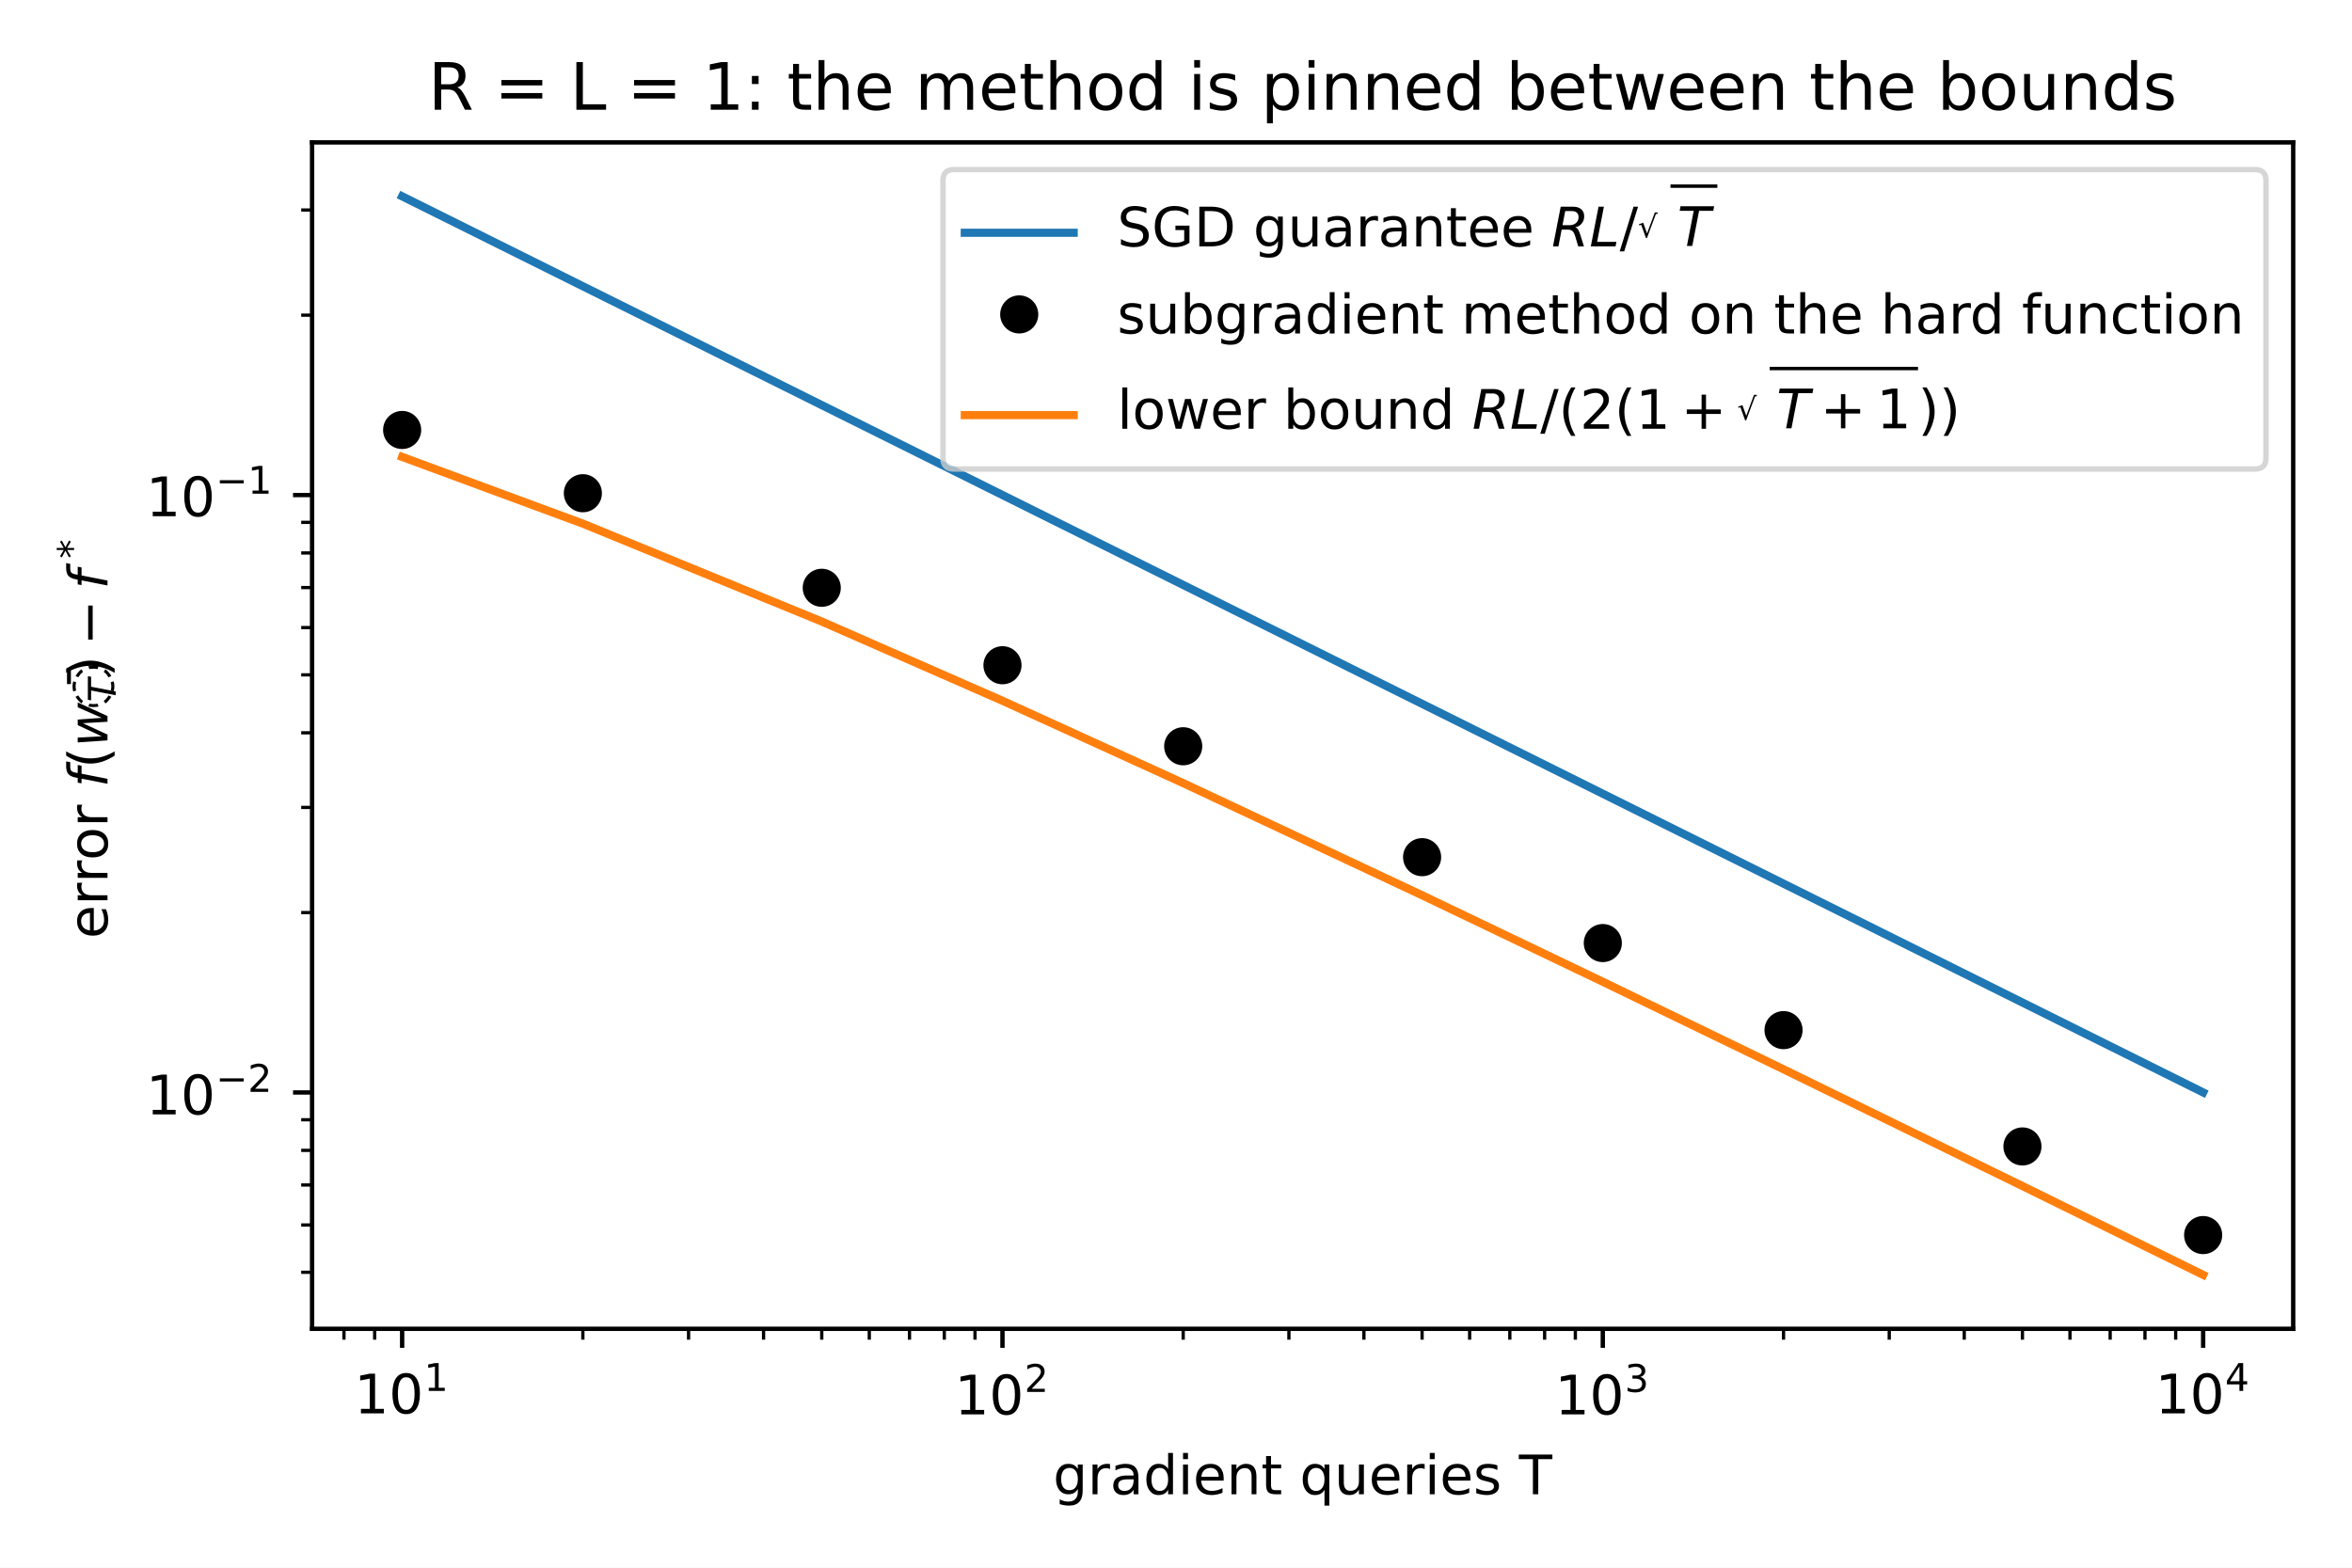
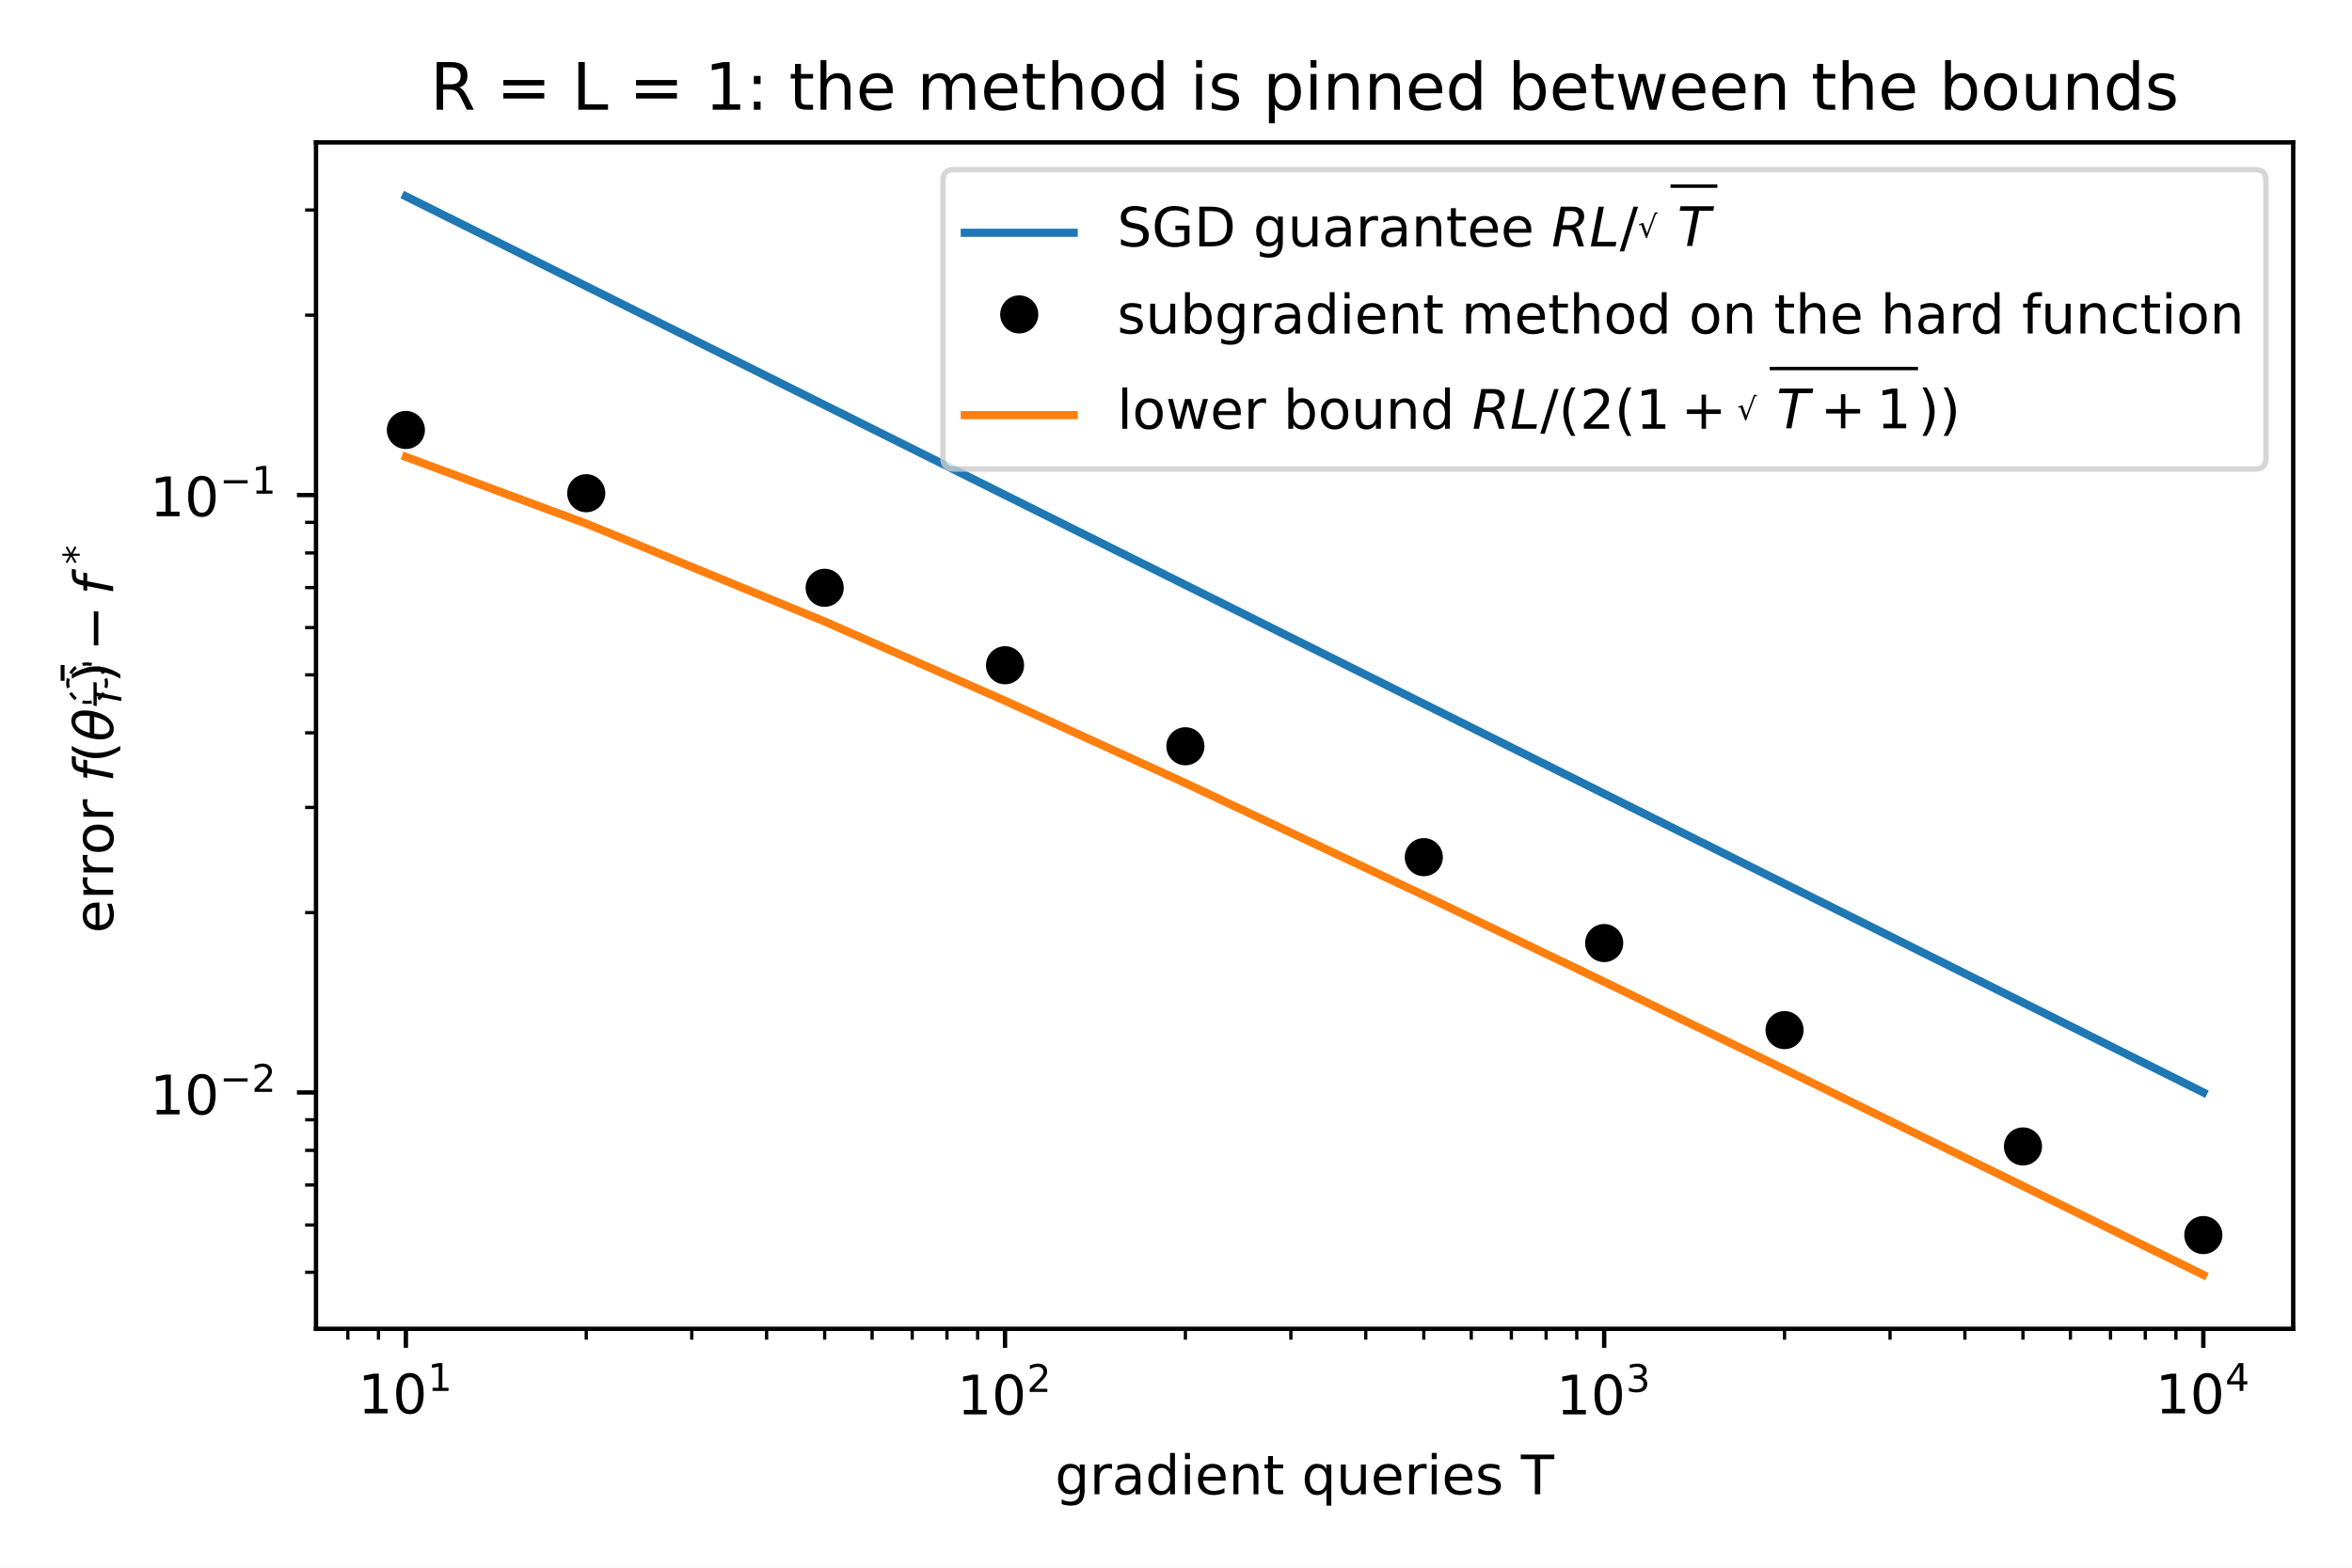
<svg xmlns="http://www.w3.org/2000/svg" xmlns:xlink="http://www.w3.org/1999/xlink" width="432pt" height="288pt" viewBox="0 0 432 288" version="1.1">
  <defs>
    <style type="text/css">*{stroke-linejoin: round; stroke-linecap: butt}</style>
  </defs>
  <g id="figure_1">
    <g id="patch_1">
      <path d="M 0 288  L 432 288  L 432 0  L 0 0  z " style="fill: #ffffff" />
    </g>
    <g id="axes_1">
      <g id="patch_2">
-         <path d="M 57.322 244.115  L 421.2 244.115  L 421.2 26.16  L 57.322 26.16  z " style="fill: #ffffff" />
+         <path d="M 58.042 244.115  L 421.2 244.115  L 421.2 26.16  L 58.042 26.16  z " style="fill: #ffffff" />
      </g>
      <g id="matplotlib.axis_1">
        <g id="xtick_1">
          <g id="line2d_1">
            <defs>
              <path id="m5288a0b979" d="M 0 0  L 0 3.5  " style="stroke: #000000; stroke-width: 0.8" />
            </defs>
            <g>
-               <use xlink:href="#m5288a0b979" x="73.862" y="244.115" style="stroke: #000000; stroke-width: 0.8" />
+               <use xlink:href="#m5288a0b979" x="74.55" y="244.115" style="stroke: #000000; stroke-width: 0.8" />
            </g>
          </g>
          <g id="text_1">
-             <g transform="translate(65.06224 260.4153)">
+             <g transform="translate(65.74951 260.4153)">
              <text>
                <tspan x="0" y="-0.762" style="font-size: 10px; font-family: 'DejaVu Sans'">1</tspan>
                <tspan x="6.362" y="-0.762" style="font-size: 10px; font-family: 'DejaVu Sans'">0</tspan>
                <tspan x="12.82" y="-4.892" style="font-size: 7px; font-family: 'DejaVu Sans'">1</tspan>
              </text>
            </g>
          </g>
        </g>
        <g id="xtick_2">
          <g id="line2d_2">
            <g>
-               <use xlink:href="#m5288a0b979" x="184.128" y="244.115" style="stroke: #000000; stroke-width: 0.8" />
+               <use xlink:href="#m5288a0b979" x="184.597" y="244.115" style="stroke: #000000; stroke-width: 0.8" />
            </g>
          </g>
          <g id="text_2">
-             <g transform="translate(175.3282 260.5153)">
+             <g transform="translate(175.7973 260.5153)">
              <text>
                <tspan x="0" y="-0.675" style="font-size: 10px; font-family: 'DejaVu Sans'">1</tspan>
                <tspan x="6.362" y="-0.675" style="font-size: 10px; font-family: 'DejaVu Sans'">0</tspan>
                <tspan x="12.82" y="-4.805" style="font-size: 7px; font-family: 'DejaVu Sans'">2</tspan>
              </text>
            </g>
          </g>
        </g>
        <g id="xtick_3">
          <g id="line2d_3">
            <g>
-               <use xlink:href="#m5288a0b979" x="294.394" y="244.115" style="stroke: #000000; stroke-width: 0.8" />
+               <use xlink:href="#m5288a0b979" x="294.645" y="244.115" style="stroke: #000000; stroke-width: 0.8" />
            </g>
          </g>
          <g id="text_3">
-             <g transform="translate(285.5942 260.5153)">
+             <g transform="translate(285.8451 260.5153)">
              <text>
                <tspan x="0" y="-0.675" style="font-size: 10px; font-family: 'DejaVu Sans'">1</tspan>
                <tspan x="6.362" y="-0.675" style="font-size: 10px; font-family: 'DejaVu Sans'">0</tspan>
                <tspan x="12.82" y="-4.805" style="font-size: 7px; font-family: 'DejaVu Sans'">3</tspan>
              </text>
            </g>
          </g>
        </g>
        <g id="xtick_4">
          <g id="line2d_4">
            <g>
-               <use xlink:href="#m5288a0b979" x="404.66" y="244.115" style="stroke: #000000; stroke-width: 0.8" />
+               <use xlink:href="#m5288a0b979" x="404.693" y="244.115" style="stroke: #000000; stroke-width: 0.8" />
            </g>
          </g>
          <g id="text_4">
-             <g transform="translate(395.8601 260.4153)">
+             <g transform="translate(395.8928 260.4153)">
              <text>
                <tspan x="0" y="-0.762" style="font-size: 10px; font-family: 'DejaVu Sans'">1</tspan>
                <tspan x="6.362" y="-0.762" style="font-size: 10px; font-family: 'DejaVu Sans'">0</tspan>
                <tspan x="12.82" y="-4.892" style="font-size: 7px; font-family: 'DejaVu Sans'">4</tspan>
              </text>
            </g>
          </g>
        </g>
        <g id="xtick_5">
          <g id="line2d_5">
            <defs>
              <path id="m8b709b4fbf" d="M 0 0  L 0 2  " style="stroke: #000000; stroke-width: 0.6" />
            </defs>
            <g>
-               <use xlink:href="#m8b709b4fbf" x="63.176" y="244.115" style="stroke: #000000; stroke-width: 0.6" />
+               <use xlink:href="#m8b709b4fbf" x="63.885" y="244.115" style="stroke: #000000; stroke-width: 0.6" />
            </g>
          </g>
        </g>
        <g id="xtick_6">
          <g id="line2d_6">
            <g>
-               <use xlink:href="#m8b709b4fbf" x="68.817" y="244.115" style="stroke: #000000; stroke-width: 0.6" />
+               <use xlink:href="#m8b709b4fbf" x="69.514" y="244.115" style="stroke: #000000; stroke-width: 0.6" />
            </g>
          </g>
        </g>
        <g id="xtick_7">
          <g id="line2d_7">
            <g>
-               <use xlink:href="#m8b709b4fbf" x="107.056" y="244.115" style="stroke: #000000; stroke-width: 0.6" />
+               <use xlink:href="#m8b709b4fbf" x="107.677" y="244.115" style="stroke: #000000; stroke-width: 0.6" />
            </g>
          </g>
        </g>
        <g id="xtick_8">
          <g id="line2d_8">
            <g>
-               <use xlink:href="#m8b709b4fbf" x="126.472" y="244.115" style="stroke: #000000; stroke-width: 0.6" />
+               <use xlink:href="#m8b709b4fbf" x="127.056" y="244.115" style="stroke: #000000; stroke-width: 0.6" />
            </g>
          </g>
        </g>
        <g id="xtick_9">
          <g id="line2d_9">
            <g>
-               <use xlink:href="#m8b709b4fbf" x="140.249" y="244.115" style="stroke: #000000; stroke-width: 0.6" />
+               <use xlink:href="#m8b709b4fbf" x="140.805" y="244.115" style="stroke: #000000; stroke-width: 0.6" />
            </g>
          </g>
        </g>
        <g id="xtick_10">
          <g id="line2d_10">
            <g>
-               <use xlink:href="#m8b709b4fbf" x="150.935" y="244.115" style="stroke: #000000; stroke-width: 0.6" />
+               <use xlink:href="#m8b709b4fbf" x="151.47" y="244.115" style="stroke: #000000; stroke-width: 0.6" />
            </g>
          </g>
        </g>
        <g id="xtick_11">
          <g id="line2d_11">
            <g>
-               <use xlink:href="#m8b709b4fbf" x="159.666" y="244.115" style="stroke: #000000; stroke-width: 0.6" />
+               <use xlink:href="#m8b709b4fbf" x="160.183" y="244.115" style="stroke: #000000; stroke-width: 0.6" />
            </g>
          </g>
        </g>
        <g id="xtick_12">
          <g id="line2d_12">
            <g>
-               <use xlink:href="#m8b709b4fbf" x="167.048" y="244.115" style="stroke: #000000; stroke-width: 0.6" />
+               <use xlink:href="#m8b709b4fbf" x="167.551" y="244.115" style="stroke: #000000; stroke-width: 0.6" />
            </g>
          </g>
        </g>
        <g id="xtick_13">
          <g id="line2d_13">
            <g>
-               <use xlink:href="#m8b709b4fbf" x="173.442" y="244.115" style="stroke: #000000; stroke-width: 0.6" />
+               <use xlink:href="#m8b709b4fbf" x="173.933" y="244.115" style="stroke: #000000; stroke-width: 0.6" />
            </g>
          </g>
        </g>
        <g id="xtick_14">
          <g id="line2d_14">
            <g>
-               <use xlink:href="#m8b709b4fbf" x="179.083" y="244.115" style="stroke: #000000; stroke-width: 0.6" />
+               <use xlink:href="#m8b709b4fbf" x="179.562" y="244.115" style="stroke: #000000; stroke-width: 0.6" />
            </g>
          </g>
        </g>
        <g id="xtick_15">
          <g id="line2d_15">
            <g>
-               <use xlink:href="#m8b709b4fbf" x="217.322" y="244.115" style="stroke: #000000; stroke-width: 0.6" />
+               <use xlink:href="#m8b709b4fbf" x="217.725" y="244.115" style="stroke: #000000; stroke-width: 0.6" />
            </g>
          </g>
        </g>
        <g id="xtick_16">
          <g id="line2d_16">
            <g>
-               <use xlink:href="#m8b709b4fbf" x="236.738" y="244.115" style="stroke: #000000; stroke-width: 0.6" />
+               <use xlink:href="#m8b709b4fbf" x="237.103" y="244.115" style="stroke: #000000; stroke-width: 0.6" />
            </g>
          </g>
        </g>
        <g id="xtick_17">
          <g id="line2d_17">
            <g>
-               <use xlink:href="#m8b709b4fbf" x="250.515" y="244.115" style="stroke: #000000; stroke-width: 0.6" />
+               <use xlink:href="#m8b709b4fbf" x="250.853" y="244.115" style="stroke: #000000; stroke-width: 0.6" />
            </g>
          </g>
        </g>
        <g id="xtick_18">
          <g id="line2d_18">
            <g>
-               <use xlink:href="#m8b709b4fbf" x="261.201" y="244.115" style="stroke: #000000; stroke-width: 0.6" />
+               <use xlink:href="#m8b709b4fbf" x="261.517" y="244.115" style="stroke: #000000; stroke-width: 0.6" />
            </g>
          </g>
        </g>
        <g id="xtick_19">
          <g id="line2d_19">
            <g>
-               <use xlink:href="#m8b709b4fbf" x="269.932" y="244.115" style="stroke: #000000; stroke-width: 0.6" />
+               <use xlink:href="#m8b709b4fbf" x="270.231" y="244.115" style="stroke: #000000; stroke-width: 0.6" />
            </g>
          </g>
        </g>
        <g id="xtick_20">
          <g id="line2d_20">
            <g>
-               <use xlink:href="#m8b709b4fbf" x="277.314" y="244.115" style="stroke: #000000; stroke-width: 0.6" />
+               <use xlink:href="#m8b709b4fbf" x="277.598" y="244.115" style="stroke: #000000; stroke-width: 0.6" />
            </g>
          </g>
        </g>
        <g id="xtick_21">
          <g id="line2d_21">
            <g>
-               <use xlink:href="#m8b709b4fbf" x="283.708" y="244.115" style="stroke: #000000; stroke-width: 0.6" />
+               <use xlink:href="#m8b709b4fbf" x="283.98" y="244.115" style="stroke: #000000; stroke-width: 0.6" />
            </g>
          </g>
        </g>
        <g id="xtick_22">
          <g id="line2d_22">
            <g>
-               <use xlink:href="#m8b709b4fbf" x="289.349" y="244.115" style="stroke: #000000; stroke-width: 0.6" />
+               <use xlink:href="#m8b709b4fbf" x="289.61" y="244.115" style="stroke: #000000; stroke-width: 0.6" />
            </g>
          </g>
        </g>
        <g id="xtick_23">
          <g id="line2d_23">
            <g>
-               <use xlink:href="#m8b709b4fbf" x="327.588" y="244.115" style="stroke: #000000; stroke-width: 0.6" />
+               <use xlink:href="#m8b709b4fbf" x="327.773" y="244.115" style="stroke: #000000; stroke-width: 0.6" />
            </g>
          </g>
        </g>
        <g id="xtick_24">
          <g id="line2d_24">
            <g>
-               <use xlink:href="#m8b709b4fbf" x="347.004" y="244.115" style="stroke: #000000; stroke-width: 0.6" />
+               <use xlink:href="#m8b709b4fbf" x="347.151" y="244.115" style="stroke: #000000; stroke-width: 0.6" />
            </g>
          </g>
        </g>
        <g id="xtick_25">
          <g id="line2d_25">
            <g>
-               <use xlink:href="#m8b709b4fbf" x="360.781" y="244.115" style="stroke: #000000; stroke-width: 0.6" />
+               <use xlink:href="#m8b709b4fbf" x="360.9" y="244.115" style="stroke: #000000; stroke-width: 0.6" />
            </g>
          </g>
        </g>
        <g id="xtick_26">
          <g id="line2d_26">
            <g>
-               <use xlink:href="#m8b709b4fbf" x="371.467" y="244.115" style="stroke: #000000; stroke-width: 0.6" />
+               <use xlink:href="#m8b709b4fbf" x="371.565" y="244.115" style="stroke: #000000; stroke-width: 0.6" />
            </g>
          </g>
        </g>
        <g id="xtick_27">
          <g id="line2d_27">
            <g>
-               <use xlink:href="#m8b709b4fbf" x="380.198" y="244.115" style="stroke: #000000; stroke-width: 0.6" />
+               <use xlink:href="#m8b709b4fbf" x="380.279" y="244.115" style="stroke: #000000; stroke-width: 0.6" />
            </g>
          </g>
        </g>
        <g id="xtick_28">
          <g id="line2d_28">
            <g>
-               <use xlink:href="#m8b709b4fbf" x="387.58" y="244.115" style="stroke: #000000; stroke-width: 0.6" />
+               <use xlink:href="#m8b709b4fbf" x="387.646" y="244.115" style="stroke: #000000; stroke-width: 0.6" />
            </g>
          </g>
        </g>
        <g id="xtick_29">
          <g id="line2d_29">
            <g>
-               <use xlink:href="#m8b709b4fbf" x="393.974" y="244.115" style="stroke: #000000; stroke-width: 0.6" />
+               <use xlink:href="#m8b709b4fbf" x="394.028" y="244.115" style="stroke: #000000; stroke-width: 0.6" />
            </g>
          </g>
        </g>
        <g id="xtick_30">
          <g id="line2d_30">
            <g>
-               <use xlink:href="#m8b709b4fbf" x="399.615" y="244.115" style="stroke: #000000; stroke-width: 0.6" />
+               <use xlink:href="#m8b709b4fbf" x="399.657" y="244.115" style="stroke: #000000; stroke-width: 0.6" />
            </g>
          </g>
        </g>
        <g id="text_5">
-           <text style="font-size: 10px; font-family: 'DejaVu Sans', 'Bitstream Vera Sans', 'Computer Modern Sans Serif', 'Lucida Grande', 'Verdana', 'Geneva', 'Lucid', 'Arial', 'Helvetica', 'Avant Garde', sans-serif; text-anchor: middle" x="239.261" y="274.516" transform="rotate(-0 239.2612 274.5161)">gradient queries T</text>
+           <text style="font-size: 10px; font-family: 'DejaVu Sans', 'Bitstream Vera Sans', 'Computer Modern Sans Serif', 'Lucida Grande', 'Verdana', 'Geneva', 'Lucid', 'Arial', 'Helvetica', 'Avant Garde', sans-serif; text-anchor: middle" x="239.621" y="274.516" transform="rotate(-0 239.6212 274.5161)">gradient queries T</text>
        </g>
      </g>
      <g id="matplotlib.axis_2">
        <g id="ytick_1">
          <g id="line2d_31">
            <defs>
              <path id="m361ceef6e5" d="M 0 0  L -3.5 0  " style="stroke: #000000; stroke-width: 0.8" />
            </defs>
            <g>
-               <use xlink:href="#m361ceef6e5" x="57.322" y="200.693" style="stroke: #000000; stroke-width: 0.8" />
+               <use xlink:href="#m361ceef6e5" x="58.042" y="200.693" style="stroke: #000000; stroke-width: 0.8" />
            </g>
          </g>
          <g id="text_6">
-             <g transform="translate(26.82234 205.3933)">
+             <g transform="translate(27.54234 205.3933)">
              <text>
                <tspan x="0" y="-0.675" style="font-size: 10px; font-family: 'DejaVu Sans'">1</tspan>
                <tspan x="6.362" y="-0.675" style="font-size: 10px; font-family: 'DejaVu Sans'">0</tspan>
                <tspan x="12.82" y="-4.805" style="font-size: 7px; font-family: 'DejaVu Sans'">−</tspan>
                <tspan x="18.686" y="-4.805" style="font-size: 7px; font-family: 'DejaVu Sans'">2</tspan>
              </text>
            </g>
          </g>
        </g>
        <g id="ytick_2">
          <g id="line2d_32">
            <g>
-               <use xlink:href="#m361ceef6e5" x="57.322" y="90.942" style="stroke: #000000; stroke-width: 0.8" />
+               <use xlink:href="#m361ceef6e5" x="58.042" y="90.942" style="stroke: #000000; stroke-width: 0.8" />
            </g>
          </g>
          <g id="text_7">
-             <g transform="translate(26.82234 95.59248)">
+             <g transform="translate(27.54234 95.59248)">
              <text>
                <tspan x="0" y="-0.762" style="font-size: 10px; font-family: 'DejaVu Sans'">1</tspan>
                <tspan x="6.362" y="-0.762" style="font-size: 10px; font-family: 'DejaVu Sans'">0</tspan>
                <tspan x="12.82" y="-4.892" style="font-size: 7px; font-family: 'DejaVu Sans'">−</tspan>
                <tspan x="18.686" y="-4.892" style="font-size: 7px; font-family: 'DejaVu Sans'">1</tspan>
              </text>
            </g>
          </g>
        </g>
        <g id="ytick_3">
          <g id="line2d_33">
            <defs>
              <path id="m5c32e7f812" d="M 0 0  L -2 0  " style="stroke: #000000; stroke-width: 0.6" />
            </defs>
            <g>
-               <use xlink:href="#m5c32e7f812" x="57.322" y="233.732" style="stroke: #000000; stroke-width: 0.6" />
+               <use xlink:href="#m5c32e7f812" x="58.042" y="233.732" style="stroke: #000000; stroke-width: 0.6" />
            </g>
          </g>
        </g>
        <g id="ytick_4">
          <g id="line2d_34">
            <g>
-               <use xlink:href="#m5c32e7f812" x="57.322" y="225.041" style="stroke: #000000; stroke-width: 0.6" />
+               <use xlink:href="#m5c32e7f812" x="58.042" y="225.041" style="stroke: #000000; stroke-width: 0.6" />
            </g>
          </g>
        </g>
        <g id="ytick_5">
          <g id="line2d_35">
            <g>
-               <use xlink:href="#m5c32e7f812" x="57.322" y="217.694" style="stroke: #000000; stroke-width: 0.6" />
+               <use xlink:href="#m5c32e7f812" x="58.042" y="217.694" style="stroke: #000000; stroke-width: 0.6" />
            </g>
          </g>
        </g>
        <g id="ytick_6">
          <g id="line2d_36">
            <g>
-               <use xlink:href="#m5c32e7f812" x="57.322" y="211.329" style="stroke: #000000; stroke-width: 0.6" />
+               <use xlink:href="#m5c32e7f812" x="58.042" y="211.329" style="stroke: #000000; stroke-width: 0.6" />
            </g>
          </g>
        </g>
        <g id="ytick_7">
          <g id="line2d_37">
            <g>
-               <use xlink:href="#m5c32e7f812" x="57.322" y="205.715" style="stroke: #000000; stroke-width: 0.6" />
+               <use xlink:href="#m5c32e7f812" x="58.042" y="205.715" style="stroke: #000000; stroke-width: 0.6" />
            </g>
          </g>
        </g>
        <g id="ytick_8">
          <g id="line2d_38">
            <g>
-               <use xlink:href="#m5c32e7f812" x="57.322" y="167.655" style="stroke: #000000; stroke-width: 0.6" />
+               <use xlink:href="#m5c32e7f812" x="58.042" y="167.655" style="stroke: #000000; stroke-width: 0.6" />
            </g>
          </g>
        </g>
        <g id="ytick_9">
          <g id="line2d_39">
            <g>
-               <use xlink:href="#m5c32e7f812" x="57.322" y="148.329" style="stroke: #000000; stroke-width: 0.6" />
+               <use xlink:href="#m5c32e7f812" x="58.042" y="148.329" style="stroke: #000000; stroke-width: 0.6" />
            </g>
          </g>
        </g>
        <g id="ytick_10">
          <g id="line2d_40">
            <g>
-               <use xlink:href="#m5c32e7f812" x="57.322" y="134.617" style="stroke: #000000; stroke-width: 0.6" />
+               <use xlink:href="#m5c32e7f812" x="58.042" y="134.617" style="stroke: #000000; stroke-width: 0.6" />
            </g>
          </g>
        </g>
        <g id="ytick_11">
          <g id="line2d_41">
            <g>
-               <use xlink:href="#m5c32e7f812" x="57.322" y="123.981" style="stroke: #000000; stroke-width: 0.6" />
+               <use xlink:href="#m5c32e7f812" x="58.042" y="123.981" style="stroke: #000000; stroke-width: 0.6" />
            </g>
          </g>
        </g>
        <g id="ytick_12">
          <g id="line2d_42">
            <g>
-               <use xlink:href="#m5c32e7f812" x="57.322" y="115.291" style="stroke: #000000; stroke-width: 0.6" />
+               <use xlink:href="#m5c32e7f812" x="58.042" y="115.291" style="stroke: #000000; stroke-width: 0.6" />
            </g>
          </g>
        </g>
        <g id="ytick_13">
          <g id="line2d_43">
            <g>
-               <use xlink:href="#m5c32e7f812" x="57.322" y="107.943" style="stroke: #000000; stroke-width: 0.6" />
+               <use xlink:href="#m5c32e7f812" x="58.042" y="107.943" style="stroke: #000000; stroke-width: 0.6" />
            </g>
          </g>
        </g>
        <g id="ytick_14">
          <g id="line2d_44">
            <g>
-               <use xlink:href="#m5c32e7f812" x="57.322" y="101.578" style="stroke: #000000; stroke-width: 0.6" />
+               <use xlink:href="#m5c32e7f812" x="58.042" y="101.578" style="stroke: #000000; stroke-width: 0.6" />
            </g>
          </g>
        </g>
        <g id="ytick_15">
          <g id="line2d_45">
            <g>
-               <use xlink:href="#m5c32e7f812" x="57.322" y="95.964" style="stroke: #000000; stroke-width: 0.6" />
+               <use xlink:href="#m5c32e7f812" x="58.042" y="95.964" style="stroke: #000000; stroke-width: 0.6" />
            </g>
          </g>
        </g>
        <g id="ytick_16">
          <g id="line2d_46">
            <g>
-               <use xlink:href="#m5c32e7f812" x="57.322" y="57.904" style="stroke: #000000; stroke-width: 0.6" />
+               <use xlink:href="#m5c32e7f812" x="58.042" y="57.904" style="stroke: #000000; stroke-width: 0.6" />
            </g>
          </g>
        </g>
        <g id="ytick_17">
          <g id="line2d_47">
            <g>
-               <use xlink:href="#m5c32e7f812" x="57.322" y="38.578" style="stroke: #000000; stroke-width: 0.6" />
+               <use xlink:href="#m5c32e7f812" x="58.042" y="38.578" style="stroke: #000000; stroke-width: 0.6" />
            </g>
          </g>
        </g>
        <g id="text_8">
-           <g transform="translate(20.42 172.4377) rotate(-90)">
+           <g transform="translate(21.14 171.4377) rotate(-90)">
            <text>
-               <tspan x="0" y="-0.675" style="font-size: 10px; font-family: 'DejaVu Sans'">e</tspan>
-               <tspan x="6.152" y="-0.675" style="font-size: 10px; font-family: 'DejaVu Sans'">r</tspan>
-               <tspan x="10.264" y="-0.675" style="font-size: 10px; font-family: 'DejaVu Sans'">r</tspan>
-               <tspan x="14.375" y="-0.675" style="font-size: 10px; font-family: 'DejaVu Sans'">o</tspan>
-               <tspan x="20.493" y="-0.675" style="font-size: 10px; font-family: 'DejaVu Sans'">r</tspan>
-               <tspan x="24.604" y="-0.675" style="font-size: 10px; font-family: 'DejaVu Sans'"> </tspan>
-               <tspan x="31.304" y="-0.675" style="font-size: 10px; font-family: 'DejaVu Sans'">(</tspan>
-               <tspan x="41.979" y="-0.659" style="font-size: 10px; font-family: 'DejaVu Sans'">̄</tspan>
-               <tspan x="48.029" y="-0.675" style="font-size: 10px; font-family: 'DejaVu Sans'">)</tspan>
-               <tspan x="53.878" y="-0.675" style="font-size: 10px; font-family: 'DejaVu Sans'">−</tspan>
-               <tspan x="27.783" y="-0.675" style="font-style: oblique; font-size: 10px; font-family: 'DejaVu Sans'">f</tspan>
-               <tspan x="35.205" y="-0.675" style="font-style: oblique; font-size: 10px; font-family: 'DejaVu Sans'">w</tspan>
-               <tspan x="64.206" y="-0.675" style="font-style: oblique; font-size: 10px; font-family: 'DejaVu Sans'">f</tspan>
-               <tspan x="43.479" y="0.825" style="font-style: oblique; font-size: 7px; font-family: 'DejaVu Sans'">T</tspan>
-               <tspan x="69.834" y="-4.805" style="font-size: 7px; font-family: 'DejaVu Sans'">*</tspan>
+               <tspan x="0" y="-0.359" style="font-size: 10px; font-family: 'DejaVu Sans'">e</tspan>
+               <tspan x="6.152" y="-0.359" style="font-size: 10px; font-family: 'DejaVu Sans'">r</tspan>
+               <tspan x="10.264" y="-0.359" style="font-size: 10px; font-family: 'DejaVu Sans'">r</tspan>
+               <tspan x="14.375" y="-0.359" style="font-size: 10px; font-family: 'DejaVu Sans'">o</tspan>
+               <tspan x="20.493" y="-0.359" style="font-size: 10px; font-family: 'DejaVu Sans'">r</tspan>
+               <tspan x="24.604" y="-0.359" style="font-size: 10px; font-family: 'DejaVu Sans'"> </tspan>
+               <tspan x="31.304" y="-0.359" style="font-size: 10px; font-family: 'DejaVu Sans'">(</tspan>
+               <tspan x="41.572" y="-2.547" style="font-size: 10px; font-family: 'DejaVu Sans'">̄</tspan>
+               <tspan x="45.968" y="-0.359" style="font-size: 10px; font-family: 'DejaVu Sans'">)</tspan>
+               <tspan x="51.818" y="-0.359" style="font-size: 10px; font-family: 'DejaVu Sans'">−</tspan>
+               <tspan x="27.783" y="-0.359" style="font-style: oblique; font-size: 10px; font-family: 'DejaVu Sans'">f</tspan>
+               <tspan x="35.205" y="-0.359" style="font-style: oblique; font-size: 10px; font-family: 'DejaVu Sans'">θ</tspan>
+               <tspan x="62.145" y="-0.359" style="font-style: oblique; font-size: 10px; font-family: 'DejaVu Sans'">f</tspan>
+               <tspan x="41.419" y="1.141" style="font-style: oblique; font-size: 7px; font-family: 'DejaVu Sans'">T</tspan>
+               <tspan x="67.773" y="-4.489" style="font-size: 7px; font-family: 'DejaVu Sans'">*</tspan>
            </text>
          </g>
        </g>
      </g>
      <g id="line2d_48">
-         <path d="M 73.862 36.067  L 107.056 52.586  L 150.935 74.423  L 184.128 90.942  L 217.322 107.462  L 261.201 129.299  L 294.394 145.818  L 327.588 162.337  L 371.467 184.174  L 404.66 200.693  " clip-path="url(#pa5020f7e32)" style="fill: none; stroke: #1f77b4; stroke-width: 1.5; stroke-linecap: square" />
+         <path d="M 74.55 36.067  L 107.677 52.586  L 151.47 74.423  L 184.597 90.942  L 217.725 107.462  L 261.517 129.299  L 294.645 145.818  L 327.773 162.337  L 371.565 184.174  L 404.693 200.693  " clip-path="url(#pe4b0ba36f5)" style="fill: none; stroke: #1f77b4; stroke-width: 1.5; stroke-linecap: square" />
      </g>
      <g id="line2d_49">
        <defs>
          <path id="m82ad8a4ef8" d="M 0 3  C 0.796 3 1.559 2.684 2.121 2.121  C 2.684 1.559 3 0.796 3 0  C 3 -0.796 2.684 -1.559 2.121 -2.121  C 1.559 -2.684 0.796 -3 0 -3  C -0.796 -3 -1.559 -2.684 -2.121 -2.121  C -2.684 -1.559 -3 -0.796 -3 0  C -3 0.796 -2.684 1.559 -2.121 2.121  C -1.559 2.684 -0.796 3 0 3  z " style="stroke: #000000" />
        </defs>
-         <g clip-path="url(#pa5020f7e32)">
-           <use xlink:href="#m82ad8a4ef8" x="73.862" y="78.99" style="stroke: #000000" />
-           <use xlink:href="#m82ad8a4ef8" x="107.056" y="90.61" style="stroke: #000000" />
-           <use xlink:href="#m82ad8a4ef8" x="150.935" y="107.983" style="stroke: #000000" />
-           <use xlink:href="#m82ad8a4ef8" x="184.128" y="122.212" style="stroke: #000000" />
-           <use xlink:href="#m82ad8a4ef8" x="217.322" y="137.096" style="stroke: #000000" />
-           <use xlink:href="#m82ad8a4ef8" x="261.201" y="157.471" style="stroke: #000000" />
-           <use xlink:href="#m82ad8a4ef8" x="294.394" y="173.249" style="stroke: #000000" />
-           <use xlink:href="#m82ad8a4ef8" x="327.588" y="189.243" style="stroke: #000000" />
-           <use xlink:href="#m82ad8a4ef8" x="371.467" y="210.613" style="stroke: #000000" />
-           <use xlink:href="#m82ad8a4ef8" x="404.66" y="226.896" style="stroke: #000000" />
+         <g clip-path="url(#pe4b0ba36f5)">
+           <use xlink:href="#m82ad8a4ef8" x="74.55" y="78.99" style="stroke: #000000" />
+           <use xlink:href="#m82ad8a4ef8" x="107.677" y="90.61" style="stroke: #000000" />
+           <use xlink:href="#m82ad8a4ef8" x="151.47" y="107.983" style="stroke: #000000" />
+           <use xlink:href="#m82ad8a4ef8" x="184.597" y="122.212" style="stroke: #000000" />
+           <use xlink:href="#m82ad8a4ef8" x="217.725" y="137.096" style="stroke: #000000" />
+           <use xlink:href="#m82ad8a4ef8" x="261.517" y="157.471" style="stroke: #000000" />
+           <use xlink:href="#m82ad8a4ef8" x="294.645" y="173.249" style="stroke: #000000" />
+           <use xlink:href="#m82ad8a4ef8" x="327.773" y="189.243" style="stroke: #000000" />
+           <use xlink:href="#m82ad8a4ef8" x="371.565" y="210.613" style="stroke: #000000" />
+           <use xlink:href="#m82ad8a4ef8" x="404.693" y="226.896" style="stroke: #000000" />
        </g>
      </g>
      <g id="line2d_50">
-         <path d="M 73.862 83.938  L 107.056 96.196  L 150.935 114.18  L 184.128 128.739  L 217.322 143.867  L 261.201 164.468  L 294.394 180.363  L 327.588 196.441  L 371.467 217.887  L 404.66 234.208  " clip-path="url(#pa5020f7e32)" style="fill: none; stroke: #ff7f0e; stroke-width: 1.5; stroke-linecap: square" />
+         <path d="M 74.55 83.938  L 107.677 96.196  L 151.47 114.18  L 184.597 128.739  L 217.725 143.867  L 261.517 164.468  L 294.645 180.363  L 327.773 196.441  L 371.565 217.887  L 404.693 234.208  " clip-path="url(#pe4b0ba36f5)" style="fill: none; stroke: #ff7f0e; stroke-width: 1.5; stroke-linecap: square" />
      </g>
      <g id="patch_3">
-         <path d="M 57.322 244.115  L 57.322 26.16  " style="fill: none; stroke: #000000; stroke-width: 0.8; stroke-linejoin: miter; stroke-linecap: square" />
+         <path d="M 58.042 244.115  L 58.042 26.16  " style="fill: none; stroke: #000000; stroke-width: 0.8; stroke-linejoin: miter; stroke-linecap: square" />
      </g>
      <g id="patch_4">
        <path d="M 421.2 244.115  L 421.2 26.16  " style="fill: none; stroke: #000000; stroke-width: 0.8; stroke-linejoin: miter; stroke-linecap: square" />
      </g>
      <g id="patch_5">
-         <path d="M 57.322 244.115  L 421.2 244.115  " style="fill: none; stroke: #000000; stroke-width: 0.8; stroke-linejoin: miter; stroke-linecap: square" />
+         <path d="M 58.042 244.115  L 421.2 244.115  " style="fill: none; stroke: #000000; stroke-width: 0.8; stroke-linejoin: miter; stroke-linecap: square" />
      </g>
      <g id="patch_6">
-         <path d="M 57.322 26.16  L 421.2 26.16  " style="fill: none; stroke: #000000; stroke-width: 0.8; stroke-linejoin: miter; stroke-linecap: square" />
+         <path d="M 58.042 26.16  L 421.2 26.16  " style="fill: none; stroke: #000000; stroke-width: 0.8; stroke-linejoin: miter; stroke-linecap: square" />
      </g>
      <g id="text_9">
-         <text style="font-size: 12px; font-family: 'DejaVu Sans', 'Bitstream Vera Sans', 'Computer Modern Sans Serif', 'Lucida Grande', 'Verdana', 'Geneva', 'Lucid', 'Arial', 'Helvetica', 'Avant Garde', sans-serif; text-anchor: middle" x="239.261" y="20.16" transform="rotate(-0 239.2612 20.16)">R = L = 1: the method is pinned between the bounds</text>
+         <text style="font-size: 12px; font-family: 'DejaVu Sans', 'Bitstream Vera Sans', 'Computer Modern Sans Serif', 'Lucida Grande', 'Verdana', 'Geneva', 'Lucid', 'Arial', 'Helvetica', 'Avant Garde', sans-serif; text-anchor: middle" x="239.621" y="20.16" transform="rotate(-0 239.6212 20.16)">R = L = 1: the method is pinned between the bounds</text>
      </g>
      <g id="legend_1">
        <g id="patch_7">
          <path d="M 175.205 86.165  L 414.2 86.165  Q 416.2 86.165 416.2 84.165  L 416.2 33.16  Q 416.2 31.16 414.2 31.16  L 175.205 31.16  Q 173.205 31.16 173.205 33.16  L 173.205 84.165  Q 173.205 86.165 175.205 86.165  z " style="fill: #ffffff; opacity: 0.8; stroke: #cccccc; stroke-linejoin: miter" />
        </g>
        <g id="line2d_51">
          <path d="M 177.205 42.76  L 187.205 42.76  L 197.205 42.76  " style="fill: none; stroke: #1f77b4; stroke-width: 1.5; stroke-linecap: square" />
        </g>
        <g id="text_10">
          <g transform="translate(205.2047 46.26)">
            <text>
              <tspan x="0" y="-0.994" style="font-size: 10px; font-family: 'DejaVu Sans'">S</tspan>
              <tspan x="6.348" y="-0.994" style="font-size: 10px; font-family: 'DejaVu Sans'">G</tspan>
              <tspan x="14.097" y="-0.994" style="font-size: 10px; font-family: 'DejaVu Sans'">D</tspan>
              <tspan x="21.797" y="-0.994" style="font-size: 10px; font-family: 'DejaVu Sans'"> </tspan>
              <tspan x="24.976" y="-0.994" style="font-size: 10px; font-family: 'DejaVu Sans'">g</tspan>
              <tspan x="31.323" y="-0.994" style="font-size: 10px; font-family: 'DejaVu Sans'">u</tspan>
              <tspan x="37.661" y="-0.994" style="font-size: 10px; font-family: 'DejaVu Sans'">a</tspan>
              <tspan x="43.789" y="-0.994" style="font-size: 10px; font-family: 'DejaVu Sans'">r</tspan>
              <tspan x="47.9" y="-0.994" style="font-size: 10px; font-family: 'DejaVu Sans'">a</tspan>
              <tspan x="54.028" y="-0.994" style="font-size: 10px; font-family: 'DejaVu Sans'">n</tspan>
              <tspan x="60.366" y="-0.994" style="font-size: 10px; font-family: 'DejaVu Sans'">t</tspan>
              <tspan x="64.287" y="-0.994" style="font-size: 10px; font-family: 'DejaVu Sans'">e</tspan>
              <tspan x="70.439" y="-0.994" style="font-size: 10px; font-family: 'DejaVu Sans'">e</tspan>
              <tspan x="76.592" y="-0.994" style="font-size: 10px; font-family: 'DejaVu Sans'"> </tspan>
              <tspan x="92.29" y="-0.994" style="font-size: 10px; font-family: 'DejaVu Sans'">/</tspan>
              <tspan x="79.771" y="-0.994" style="font-style: oblique; font-size: 10px; font-family: 'DejaVu Sans'">R</tspan>
              <tspan x="86.719" y="-0.994" style="font-style: oblique; font-size: 10px; font-family: 'DejaVu Sans'">L</tspan>
              <tspan x="102.871" y="-1.078" style="font-style: oblique; font-size: 10px; font-family: 'DejaVu Sans'">T</tspan>
              <tspan x="95.659" y="-2.65" style="font-size: 5.643px; font-family: 'STIXSizeOneSym'">√</tspan>
            </text>
            <rect x="101.621" y="-12.375" width="8.608" height="0.625" />
          </g>
        </g>
        <g id="line2d_52">
          <g>
            <use xlink:href="#m82ad8a4ef8" x="187.205" y="57.761" style="stroke: #000000" />
          </g>
        </g>
        <g id="text_11">
          <text style="font-size: 10px; font-family: 'DejaVu Sans', 'Bitstream Vera Sans', 'Computer Modern Sans Serif', 'Lucida Grande', 'Verdana', 'Geneva', 'Lucid', 'Arial', 'Helvetica', 'Avant Garde', sans-serif; text-anchor: start" x="205.205" y="61.261" transform="rotate(-0 205.2047 61.26078)">subgradient method on the hard function</text>
        </g>
        <g id="line2d_53">
          <path d="M 177.205 76.263  L 187.205 76.263  L 197.205 76.263  " style="fill: none; stroke: #ff7f0e; stroke-width: 1.5; stroke-linecap: square" />
        </g>
        <g id="text_12">
          <g transform="translate(205.2047 79.76313)">
            <text>
              <tspan x="0" y="-0.994" style="font-size: 10px; font-family: 'DejaVu Sans'">l</tspan>
              <tspan x="2.778" y="-0.994" style="font-size: 10px; font-family: 'DejaVu Sans'">o</tspan>
              <tspan x="8.896" y="-0.994" style="font-size: 10px; font-family: 'DejaVu Sans'">w</tspan>
              <tspan x="17.075" y="-0.994" style="font-size: 10px; font-family: 'DejaVu Sans'">e</tspan>
              <tspan x="23.228" y="-0.994" style="font-size: 10px; font-family: 'DejaVu Sans'">r</tspan>
              <tspan x="27.339" y="-0.994" style="font-size: 10px; font-family: 'DejaVu Sans'"> </tspan>
              <tspan x="30.518" y="-0.994" style="font-size: 10px; font-family: 'DejaVu Sans'">b</tspan>
              <tspan x="36.865" y="-0.994" style="font-size: 10px; font-family: 'DejaVu Sans'">o</tspan>
              <tspan x="42.983" y="-0.994" style="font-size: 10px; font-family: 'DejaVu Sans'">u</tspan>
              <tspan x="49.321" y="-0.994" style="font-size: 10px; font-family: 'DejaVu Sans'">n</tspan>
              <tspan x="55.659" y="-0.994" style="font-size: 10px; font-family: 'DejaVu Sans'">d</tspan>
              <tspan x="62.007" y="-0.994" style="font-size: 10px; font-family: 'DejaVu Sans'"> </tspan>
              <tspan x="77.705" y="-0.994" style="font-size: 10px; font-family: 'DejaVu Sans'">/</tspan>
              <tspan x="81.074" y="-0.994" style="font-size: 10px; font-family: 'DejaVu Sans'">(</tspan>
              <tspan x="84.976" y="-0.994" style="font-size: 10px; font-family: 'DejaVu Sans'">2</tspan>
              <tspan x="91.338" y="-0.994" style="font-size: 10px; font-family: 'DejaVu Sans'">(</tspan>
              <tspan x="95.239" y="-0.994" style="font-size: 10px; font-family: 'DejaVu Sans'">1</tspan>
              <tspan x="103.55" y="-0.994" style="font-size: 10px; font-family: 'DejaVu Sans'">+</tspan>
              <tspan x="129.146" y="-1.078" style="font-size: 10px; font-family: 'DejaVu Sans'">+</tspan>
              <tspan x="139.473" y="-1.078" style="font-size: 10px; font-family: 'DejaVu Sans'">1</tspan>
              <tspan x="147.085" y="-0.994" style="font-size: 10px; font-family: 'DejaVu Sans'">)</tspan>
              <tspan x="150.986" y="-0.994" style="font-size: 10px; font-family: 'DejaVu Sans'">)</tspan>
              <tspan x="65.186" y="-0.994" style="font-style: oblique; font-size: 10px; font-family: 'DejaVu Sans'">R</tspan>
              <tspan x="72.134" y="-0.994" style="font-style: oblique; font-size: 10px; font-family: 'DejaVu Sans'">L</tspan>
              <tspan x="121.089" y="-1.078" style="font-style: oblique; font-size: 10px; font-family: 'DejaVu Sans'">T</tspan>
              <tspan x="113.877" y="-2.65" style="font-size: 5.643px; font-family: 'STIXSizeOneSym'">√</tspan>
            </text>
            <rect x="119.839" y="-12.375" width="27.246" height="0.625" />
          </g>
        </g>
      </g>
    </g>
  </g>
  <defs>
-     <clipPath id="pa5020f7e32">
-       <rect x="57.322" y="26.16" width="363.878" height="217.955" />
+     <clipPath id="pe4b0ba36f5">
+       <rect x="58.042" y="26.16" width="363.158" height="217.955" />
    </clipPath>
  </defs>
</svg>
